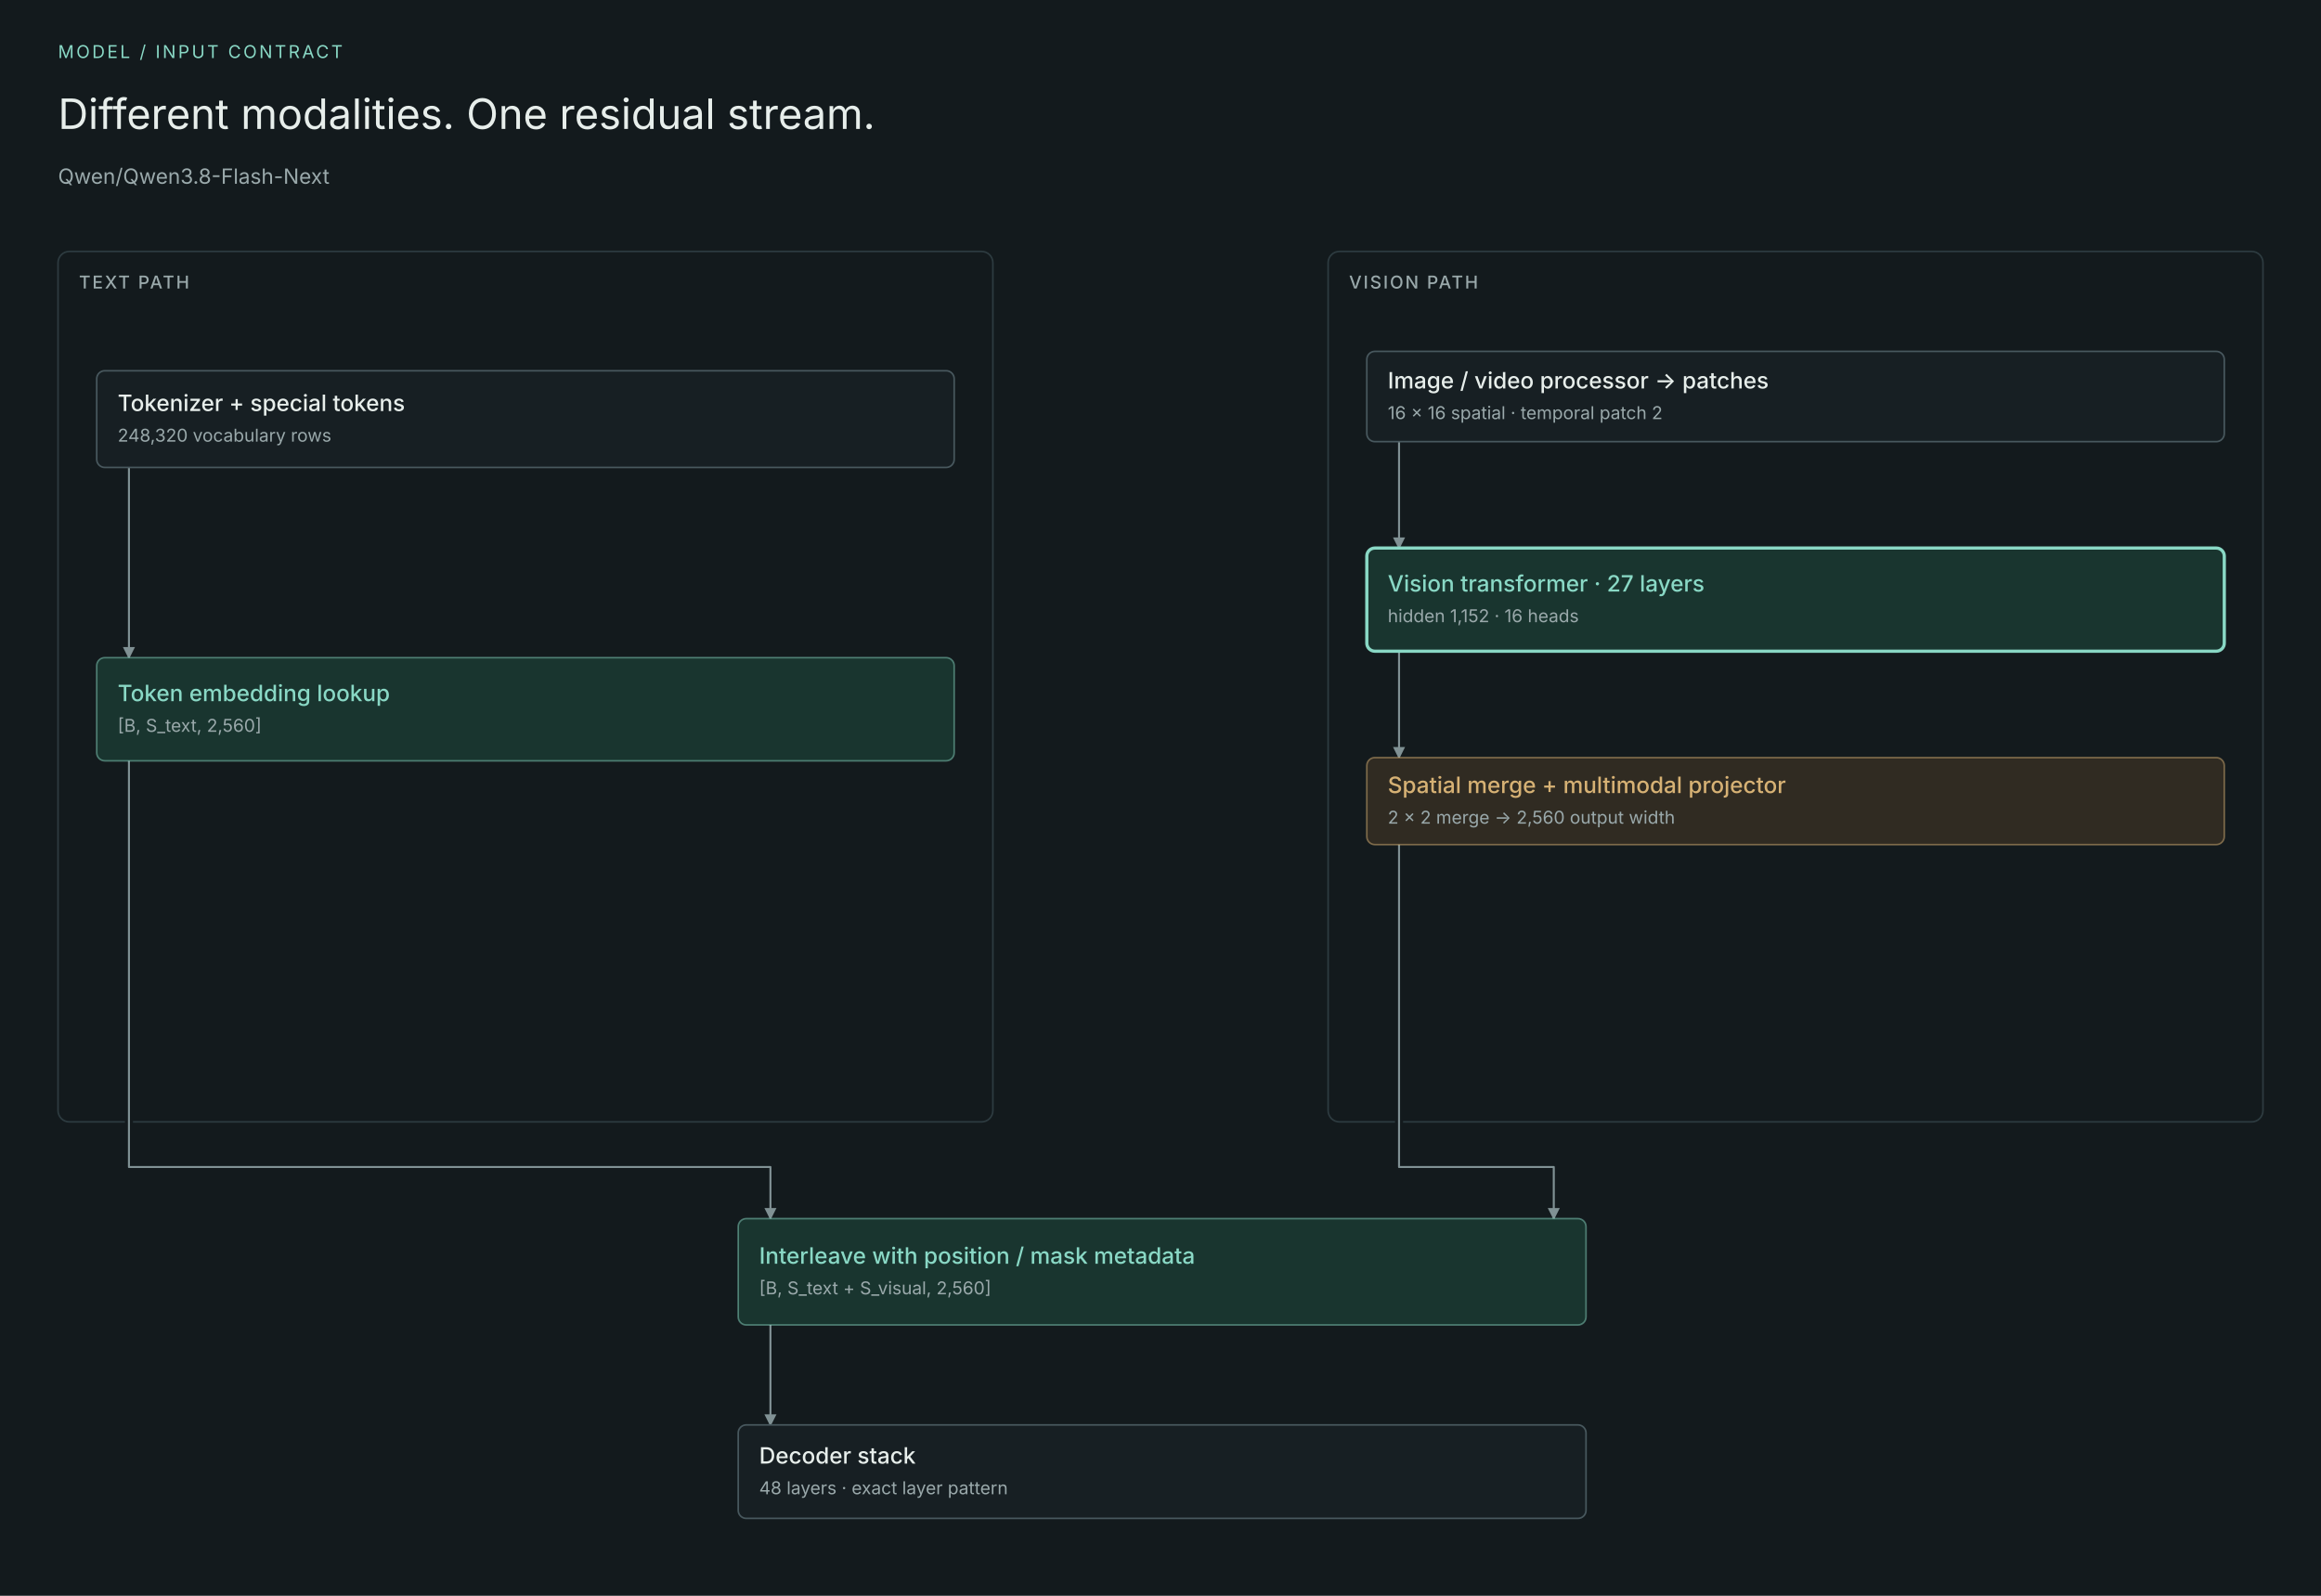
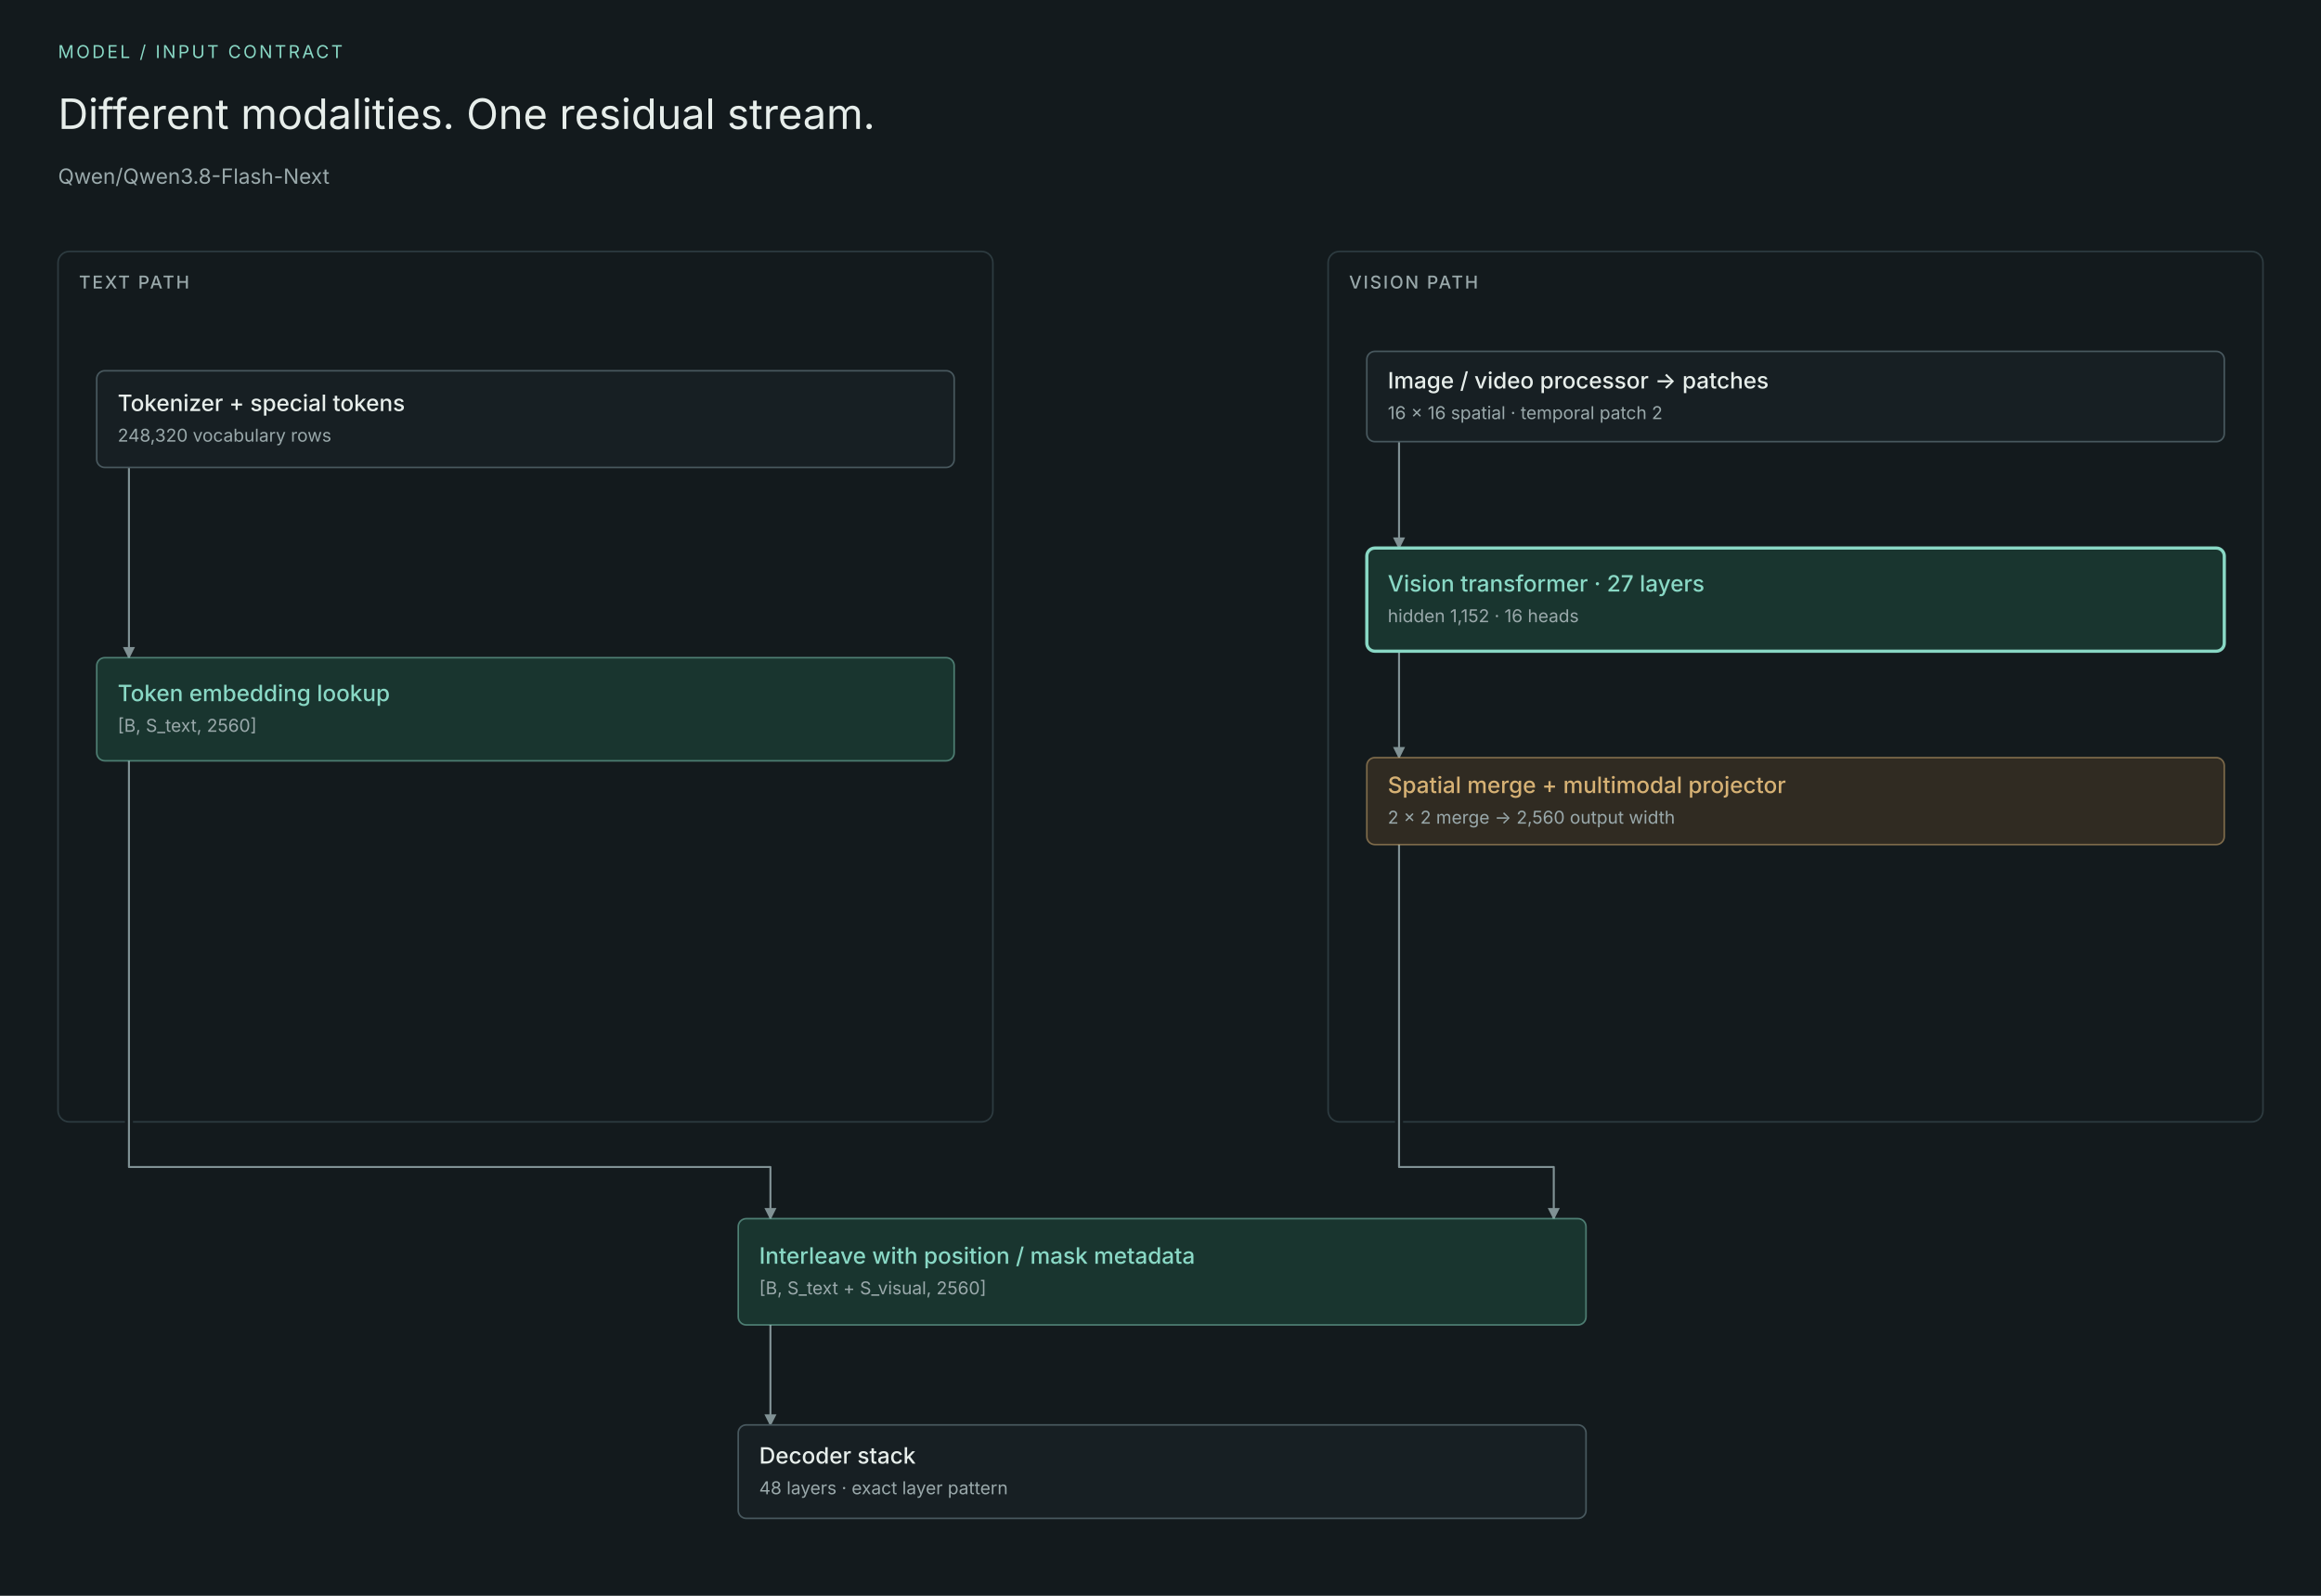
<svg xmlns="http://www.w3.org/2000/svg" class="schematic" id="schematic" viewBox="0 0 1440 990" role="group" aria-label="Qwen3.8 · Flash-Next Architecture schematic" style="fill:rgb(0, 0, 0);fill-opacity:1;stroke:none;stroke-width:1px;stroke-opacity:1;stroke-dasharray:none;stroke-linecap:butt;stroke-linejoin:miter;font-family:Inter, -apple-system, &quot;system-ui&quot;, &quot;Segoe UI&quot;, Arial, sans-serif;font-size:14px;font-weight:400;letter-spacing:normal;text-anchor:start;opacity:1" width="1440" height="990">
  <defs style="fill:rgb(0, 0, 0);fill-opacity:1;stroke:none;stroke-width:1px;stroke-opacity:1;stroke-dasharray:none;stroke-linecap:butt;stroke-linejoin:miter;font-family:Inter, -apple-system, &quot;system-ui&quot;, &quot;Segoe UI&quot;, Arial, sans-serif;font-size:14px;font-weight:400;letter-spacing:normal;text-anchor:start;opacity:1">
    <marker id="arrow-flow" viewBox="0 0 8 8" refX="7" refY="4" markerWidth="6" markerHeight="6" orient="auto-start-reverse" style="fill:rgb(0, 0, 0);fill-opacity:1;stroke:none;stroke-width:1px;stroke-opacity:1;stroke-dasharray:none;stroke-linecap:butt;stroke-linejoin:miter;font-family:Inter, -apple-system, &quot;system-ui&quot;, &quot;Segoe UI&quot;, Arial, sans-serif;font-size:14px;font-weight:400;letter-spacing:normal;text-anchor:start;opacity:1">
      <path d="M 0 0 L 8 4 L 0 8 Z" style="fill:rgb(128, 145, 148);fill-opacity:1;stroke:none;stroke-width:1px;stroke-opacity:1;stroke-dasharray:none;stroke-linecap:butt;stroke-linejoin:miter;font-family:Inter, -apple-system, &quot;system-ui&quot;, &quot;Segoe UI&quot;, Arial, sans-serif;font-size:14px;font-weight:400;letter-spacing:normal;text-anchor:start;opacity:1" />
    </marker>
    <marker id="arrow-state" viewBox="0 0 8 8" refX="7" refY="4" markerWidth="6" markerHeight="6" orient="auto-start-reverse" style="fill:rgb(0, 0, 0);fill-opacity:1;stroke:none;stroke-width:1px;stroke-opacity:1;stroke-dasharray:none;stroke-linecap:butt;stroke-linejoin:miter;font-family:Inter, -apple-system, &quot;system-ui&quot;, &quot;Segoe UI&quot;, Arial, sans-serif;font-size:14px;font-weight:400;letter-spacing:normal;text-anchor:start;opacity:1">
      <path d="M 0 0 L 8 4 L 0 8 Z" style="fill:rgb(214, 177, 116);fill-opacity:1;stroke:none;stroke-width:1px;stroke-opacity:1;stroke-dasharray:none;stroke-linecap:butt;stroke-linejoin:miter;font-family:Inter, -apple-system, &quot;system-ui&quot;, &quot;Segoe UI&quot;, Arial, sans-serif;font-size:14px;font-weight:400;letter-spacing:normal;text-anchor:start;opacity:1" />
    </marker>
    <marker id="arrow-residual" viewBox="0 0 8 8" refX="7" refY="4" markerWidth="6" markerHeight="6" orient="auto-start-reverse" style="fill:rgb(0, 0, 0);fill-opacity:1;stroke:none;stroke-width:1px;stroke-opacity:1;stroke-dasharray:none;stroke-linecap:butt;stroke-linejoin:miter;font-family:Inter, -apple-system, &quot;system-ui&quot;, &quot;Segoe UI&quot;, Arial, sans-serif;font-size:14px;font-weight:400;letter-spacing:normal;text-anchor:start;opacity:1">
      <path d="M 0 0 L 8 4 L 0 8 Z" style="fill:rgb(128, 145, 148);fill-opacity:1;stroke:none;stroke-width:1px;stroke-opacity:1;stroke-dasharray:none;stroke-linecap:butt;stroke-linejoin:miter;font-family:Inter, -apple-system, &quot;system-ui&quot;, &quot;Segoe UI&quot;, Arial, sans-serif;font-size:14px;font-weight:400;letter-spacing:normal;text-anchor:start;opacity:1" />
    </marker>
    <marker id="arrow-comm" viewBox="0 0 8 8" refX="7" refY="4" markerWidth="6" markerHeight="6" orient="auto-start-reverse" style="fill:rgb(0, 0, 0);fill-opacity:1;stroke:none;stroke-width:1px;stroke-opacity:1;stroke-dasharray:none;stroke-linecap:butt;stroke-linejoin:miter;font-family:Inter, -apple-system, &quot;system-ui&quot;, &quot;Segoe UI&quot;, Arial, sans-serif;font-size:14px;font-weight:400;letter-spacing:normal;text-anchor:start;opacity:1">
      <path d="M 0 0 L 8 4 L 0 8 Z" style="fill:rgb(183, 167, 228);fill-opacity:1;stroke:none;stroke-width:1px;stroke-opacity:1;stroke-dasharray:none;stroke-linecap:butt;stroke-linejoin:miter;font-family:Inter, -apple-system, &quot;system-ui&quot;, &quot;Segoe UI&quot;, Arial, sans-serif;font-size:14px;font-weight:400;letter-spacing:normal;text-anchor:start;opacity:1" />
    </marker>
    <marker id="arrow-control" viewBox="0 0 8 8" refX="7" refY="4" markerWidth="6" markerHeight="6" orient="auto-start-reverse" style="fill:rgb(0, 0, 0);fill-opacity:1;stroke:none;stroke-width:1px;stroke-opacity:1;stroke-dasharray:none;stroke-linecap:butt;stroke-linejoin:miter;font-family:Inter, -apple-system, &quot;system-ui&quot;, &quot;Segoe UI&quot;, Arial, sans-serif;font-size:14px;font-weight:400;letter-spacing:normal;text-anchor:start;opacity:1">
      <path d="M 0 0 L 8 4 L 0 8 Z" style="fill:rgb(128, 145, 148);fill-opacity:1;stroke:none;stroke-width:1px;stroke-opacity:1;stroke-dasharray:none;stroke-linecap:butt;stroke-linejoin:miter;font-family:Inter, -apple-system, &quot;system-ui&quot;, &quot;Segoe UI&quot;, Arial, sans-serif;font-size:14px;font-weight:400;letter-spacing:normal;text-anchor:start;opacity:1" />
    </marker>
    <marker id="arrow-delay" viewBox="0 0 8 8" refX="7" refY="4" markerWidth="6" markerHeight="6" orient="auto-start-reverse" style="fill:rgb(0, 0, 0);fill-opacity:1;stroke:none;stroke-width:1px;stroke-opacity:1;stroke-dasharray:none;stroke-linecap:butt;stroke-linejoin:miter;font-family:Inter, -apple-system, &quot;system-ui&quot;, &quot;Segoe UI&quot;, Arial, sans-serif;font-size:14px;font-weight:400;letter-spacing:normal;text-anchor:start;opacity:1">
      <path d="M 0 0 L 8 4 L 0 8 Z" style="fill:rgb(214, 177, 116);fill-opacity:1;stroke:none;stroke-width:1px;stroke-opacity:1;stroke-dasharray:none;stroke-linecap:butt;stroke-linejoin:miter;font-family:Inter, -apple-system, &quot;system-ui&quot;, &quot;Segoe UI&quot;, Arial, sans-serif;font-size:14px;font-weight:400;letter-spacing:normal;text-anchor:start;opacity:1" />
    </marker>
    <marker id="arrow-host" viewBox="0 0 8 8" refX="7" refY="4" markerWidth="6" markerHeight="6" orient="auto-start-reverse" style="fill:rgb(0, 0, 0);fill-opacity:1;stroke:none;stroke-width:1px;stroke-opacity:1;stroke-dasharray:none;stroke-linecap:butt;stroke-linejoin:miter;font-family:Inter, -apple-system, &quot;system-ui&quot;, &quot;Segoe UI&quot;, Arial, sans-serif;font-size:14px;font-weight:400;letter-spacing:normal;text-anchor:start;opacity:1">
      <path d="M 0 0 L 8 4 L 0 8 Z" style="fill:rgb(128, 145, 148);fill-opacity:1;stroke:none;stroke-width:1px;stroke-opacity:1;stroke-dasharray:none;stroke-linecap:butt;stroke-linejoin:miter;font-family:Inter, -apple-system, &quot;system-ui&quot;, &quot;Segoe UI&quot;, Arial, sans-serif;font-size:14px;font-weight:400;letter-spacing:normal;text-anchor:start;opacity:1" />
    </marker>
    <marker id="arrow-nvlink" viewBox="0 0 8 8" refX="7" refY="4" markerWidth="6" markerHeight="6" orient="auto-start-reverse" style="fill:rgb(0, 0, 0);fill-opacity:1;stroke:none;stroke-width:1px;stroke-opacity:1;stroke-dasharray:none;stroke-linecap:butt;stroke-linejoin:miter;font-family:Inter, -apple-system, &quot;system-ui&quot;, &quot;Segoe UI&quot;, Arial, sans-serif;font-size:14px;font-weight:400;letter-spacing:normal;text-anchor:start;opacity:1">
      <path d="M 0 0 L 8 4 L 0 8 Z" style="fill:rgb(128, 145, 148);fill-opacity:1;stroke:none;stroke-width:1px;stroke-opacity:1;stroke-dasharray:none;stroke-linecap:butt;stroke-linejoin:miter;font-family:Inter, -apple-system, &quot;system-ui&quot;, &quot;Segoe UI&quot;, Arial, sans-serif;font-size:14px;font-weight:400;letter-spacing:normal;text-anchor:start;opacity:1" />
    </marker>
    <marker id="arrow-inactive" viewBox="0 0 8 8" refX="7" refY="4" markerWidth="6" markerHeight="6" orient="auto-start-reverse" style="fill:rgb(0, 0, 0);fill-opacity:1;stroke:none;stroke-width:1px;stroke-opacity:1;stroke-dasharray:none;stroke-linecap:butt;stroke-linejoin:miter;font-family:Inter, -apple-system, &quot;system-ui&quot;, &quot;Segoe UI&quot;, Arial, sans-serif;font-size:14px;font-weight:400;letter-spacing:normal;text-anchor:start;opacity:1">
      <path d="M 0 0 L 8 4 L 0 8 Z" style="fill:rgb(128, 145, 148);fill-opacity:1;stroke:none;stroke-width:1px;stroke-opacity:1;stroke-dasharray:none;stroke-linecap:butt;stroke-linejoin:miter;font-family:Inter, -apple-system, &quot;system-ui&quot;, &quot;Segoe UI&quot;, Arial, sans-serif;font-size:14px;font-weight:400;letter-spacing:normal;text-anchor:start;opacity:1" />
    </marker>
  </defs>
  <rect class="canvas-bg" width="1440" height="990" style="fill:rgb(19, 26, 29);fill-opacity:1;stroke:none;stroke-width:1px;stroke-opacity:1;stroke-dasharray:none;stroke-linecap:butt;stroke-linejoin:miter;font-family:Inter, -apple-system, &quot;system-ui&quot;, &quot;Segoe UI&quot;, Arial, sans-serif;font-size:14px;font-weight:400;letter-spacing:normal;text-anchor:start;opacity:1" />
  <g class="diagram-group" data-group="text-input-region" style="fill:rgb(0, 0, 0);fill-opacity:1;stroke:none;stroke-width:1px;stroke-opacity:1;stroke-dasharray:none;stroke-linecap:butt;stroke-linejoin:miter;font-family:Inter, -apple-system, &quot;system-ui&quot;, &quot;Segoe UI&quot;, Arial, sans-serif;font-size:14px;font-weight:400;letter-spacing:normal;text-anchor:start;opacity:1">
    <rect class="group-box" x="36" y="156" width="580" height="540" rx="7" style="fill:none;fill-opacity:1;stroke:rgb(45, 59, 64);stroke-width:1px;stroke-opacity:1;stroke-dasharray:none;stroke-linecap:butt;stroke-linejoin:miter;font-family:Inter, -apple-system, &quot;system-ui&quot;, &quot;Segoe UI&quot;, Arial, sans-serif;font-size:14px;font-weight:400;letter-spacing:normal;text-anchor:start;opacity:1" />
    <text class="group-title" x="49" y="179" style="fill:rgb(154, 169, 171);fill-opacity:1;stroke:none;stroke-width:1px;stroke-opacity:1;stroke-dasharray:none;stroke-linecap:butt;stroke-linejoin:miter;font-family:Inter, -apple-system, &quot;system-ui&quot;, &quot;Segoe UI&quot;, Arial, sans-serif;font-size:11px;font-weight:500;letter-spacing:1.1px;text-anchor:start;opacity:1">TEXT PATH</text>
  </g>
  <g class="diagram-group" data-group="vision-input-region" style="fill:rgb(0, 0, 0);fill-opacity:1;stroke:none;stroke-width:1px;stroke-opacity:1;stroke-dasharray:none;stroke-linecap:butt;stroke-linejoin:miter;font-family:Inter, -apple-system, &quot;system-ui&quot;, &quot;Segoe UI&quot;, Arial, sans-serif;font-size:14px;font-weight:400;letter-spacing:normal;text-anchor:start;opacity:1">
    <rect class="group-box" x="824" y="156" width="580" height="540" rx="7" style="fill:none;fill-opacity:1;stroke:rgb(45, 59, 64);stroke-width:1px;stroke-opacity:1;stroke-dasharray:none;stroke-linecap:butt;stroke-linejoin:miter;font-family:Inter, -apple-system, &quot;system-ui&quot;, &quot;Segoe UI&quot;, Arial, sans-serif;font-size:14px;font-weight:400;letter-spacing:normal;text-anchor:start;opacity:1" />
    <text class="group-title" x="837" y="179" style="fill:rgb(154, 169, 171);fill-opacity:1;stroke:none;stroke-width:1px;stroke-opacity:1;stroke-dasharray:none;stroke-linecap:butt;stroke-linejoin:miter;font-family:Inter, -apple-system, &quot;system-ui&quot;, &quot;Segoe UI&quot;, Arial, sans-serif;font-size:11px;font-weight:500;letter-spacing:1.1px;text-anchor:start;opacity:1">VISION PATH</text>
  </g>
  <g class="edge  " data-edge="wire-0" style="fill:rgb(0, 0, 0);fill-opacity:1;stroke:none;stroke-width:1px;stroke-opacity:1;stroke-dasharray:none;stroke-linecap:butt;stroke-linejoin:miter;font-family:Inter, -apple-system, &quot;system-ui&quot;, &quot;Segoe UI&quot;, Arial, sans-serif;font-size:14px;font-weight:400;letter-spacing:normal;text-anchor:start;opacity:1">
    <path class="wire-halo" d="M80 290 L80 408" style="fill:none;fill-opacity:1;stroke:rgb(19, 26, 29);stroke-width:5px;stroke-opacity:1;stroke-dasharray:none;stroke-linecap:butt;stroke-linejoin:round;font-family:Inter, -apple-system, &quot;system-ui&quot;, &quot;Segoe UI&quot;, Arial, sans-serif;font-size:14px;font-weight:400;letter-spacing:normal;text-anchor:start;opacity:1" />
    <path class="wire flow" d="M80 290 L80 408" marker-end="url(#arrow-flow)" style="fill:none;fill-opacity:1;stroke:rgb(128, 145, 148);stroke-width:1.25px;stroke-opacity:1;stroke-dasharray:none;stroke-linecap:round;stroke-linejoin:round;font-family:Inter, -apple-system, &quot;system-ui&quot;, &quot;Segoe UI&quot;, Arial, sans-serif;font-size:14px;font-weight:400;letter-spacing:normal;text-anchor:start;opacity:1" />
  </g>
  <g class="edge  " data-edge="wire-1" style="fill:rgb(0, 0, 0);fill-opacity:1;stroke:none;stroke-width:1px;stroke-opacity:1;stroke-dasharray:none;stroke-linecap:butt;stroke-linejoin:miter;font-family:Inter, -apple-system, &quot;system-ui&quot;, &quot;Segoe UI&quot;, Arial, sans-serif;font-size:14px;font-weight:400;letter-spacing:normal;text-anchor:start;opacity:1">
    <path class="wire-halo" d="M868 274 L868 340" style="fill:none;fill-opacity:1;stroke:rgb(19, 26, 29);stroke-width:5px;stroke-opacity:1;stroke-dasharray:none;stroke-linecap:butt;stroke-linejoin:round;font-family:Inter, -apple-system, &quot;system-ui&quot;, &quot;Segoe UI&quot;, Arial, sans-serif;font-size:14px;font-weight:400;letter-spacing:normal;text-anchor:start;opacity:1" />
    <path class="wire flow" d="M868 274 L868 340" marker-end="url(#arrow-flow)" style="fill:none;fill-opacity:1;stroke:rgb(128, 145, 148);stroke-width:1.25px;stroke-opacity:1;stroke-dasharray:none;stroke-linecap:round;stroke-linejoin:round;font-family:Inter, -apple-system, &quot;system-ui&quot;, &quot;Segoe UI&quot;, Arial, sans-serif;font-size:14px;font-weight:400;letter-spacing:normal;text-anchor:start;opacity:1" />
  </g>
  <g class="edge  " data-edge="wire-2" style="fill:rgb(0, 0, 0);fill-opacity:1;stroke:none;stroke-width:1px;stroke-opacity:1;stroke-dasharray:none;stroke-linecap:butt;stroke-linejoin:miter;font-family:Inter, -apple-system, &quot;system-ui&quot;, &quot;Segoe UI&quot;, Arial, sans-serif;font-size:14px;font-weight:400;letter-spacing:normal;text-anchor:start;opacity:1">
    <path class="wire-halo" d="M868 404 L868 470" style="fill:none;fill-opacity:1;stroke:rgb(19, 26, 29);stroke-width:5px;stroke-opacity:1;stroke-dasharray:none;stroke-linecap:butt;stroke-linejoin:round;font-family:Inter, -apple-system, &quot;system-ui&quot;, &quot;Segoe UI&quot;, Arial, sans-serif;font-size:14px;font-weight:400;letter-spacing:normal;text-anchor:start;opacity:1" />
    <path class="wire flow" d="M868 404 L868 470" marker-end="url(#arrow-flow)" style="fill:none;fill-opacity:1;stroke:rgb(128, 145, 148);stroke-width:1.25px;stroke-opacity:1;stroke-dasharray:none;stroke-linecap:round;stroke-linejoin:round;font-family:Inter, -apple-system, &quot;system-ui&quot;, &quot;Segoe UI&quot;, Arial, sans-serif;font-size:14px;font-weight:400;letter-spacing:normal;text-anchor:start;opacity:1" />
  </g>
  <g class="edge  " data-edge="wire-3" style="fill:rgb(0, 0, 0);fill-opacity:1;stroke:none;stroke-width:1px;stroke-opacity:1;stroke-dasharray:none;stroke-linecap:butt;stroke-linejoin:miter;font-family:Inter, -apple-system, &quot;system-ui&quot;, &quot;Segoe UI&quot;, Arial, sans-serif;font-size:14px;font-weight:400;letter-spacing:normal;text-anchor:start;opacity:1">
    <path class="wire-halo" d="M80 472 L80 724 L478 724 L478 756" style="fill:none;fill-opacity:1;stroke:rgb(19, 26, 29);stroke-width:5px;stroke-opacity:1;stroke-dasharray:none;stroke-linecap:butt;stroke-linejoin:round;font-family:Inter, -apple-system, &quot;system-ui&quot;, &quot;Segoe UI&quot;, Arial, sans-serif;font-size:14px;font-weight:400;letter-spacing:normal;text-anchor:start;opacity:1" />
    <path class="wire flow" d="M80 472 L80 724 L478 724 L478 756" marker-end="url(#arrow-flow)" style="fill:none;fill-opacity:1;stroke:rgb(128, 145, 148);stroke-width:1.25px;stroke-opacity:1;stroke-dasharray:none;stroke-linecap:round;stroke-linejoin:round;font-family:Inter, -apple-system, &quot;system-ui&quot;, &quot;Segoe UI&quot;, Arial, sans-serif;font-size:14px;font-weight:400;letter-spacing:normal;text-anchor:start;opacity:1" />
  </g>
  <g class="edge  " data-edge="wire-4" style="fill:rgb(0, 0, 0);fill-opacity:1;stroke:none;stroke-width:1px;stroke-opacity:1;stroke-dasharray:none;stroke-linecap:butt;stroke-linejoin:miter;font-family:Inter, -apple-system, &quot;system-ui&quot;, &quot;Segoe UI&quot;, Arial, sans-serif;font-size:14px;font-weight:400;letter-spacing:normal;text-anchor:start;opacity:1">
    <path class="wire-halo" d="M868 524 L868 724 L964 724 L964 756" style="fill:none;fill-opacity:1;stroke:rgb(19, 26, 29);stroke-width:5px;stroke-opacity:1;stroke-dasharray:none;stroke-linecap:butt;stroke-linejoin:round;font-family:Inter, -apple-system, &quot;system-ui&quot;, &quot;Segoe UI&quot;, Arial, sans-serif;font-size:14px;font-weight:400;letter-spacing:normal;text-anchor:start;opacity:1" />
    <path class="wire flow" d="M868 524 L868 724 L964 724 L964 756" marker-end="url(#arrow-flow)" style="fill:none;fill-opacity:1;stroke:rgb(128, 145, 148);stroke-width:1.25px;stroke-opacity:1;stroke-dasharray:none;stroke-linecap:round;stroke-linejoin:round;font-family:Inter, -apple-system, &quot;system-ui&quot;, &quot;Segoe UI&quot;, Arial, sans-serif;font-size:14px;font-weight:400;letter-spacing:normal;text-anchor:start;opacity:1" />
  </g>
  <g class="edge  " data-edge="wire-5" style="fill:rgb(0, 0, 0);fill-opacity:1;stroke:none;stroke-width:1px;stroke-opacity:1;stroke-dasharray:none;stroke-linecap:butt;stroke-linejoin:miter;font-family:Inter, -apple-system, &quot;system-ui&quot;, &quot;Segoe UI&quot;, Arial, sans-serif;font-size:14px;font-weight:400;letter-spacing:normal;text-anchor:start;opacity:1">
    <path class="wire-halo" d="M478 822 L478 884" style="fill:none;fill-opacity:1;stroke:rgb(19, 26, 29);stroke-width:5px;stroke-opacity:1;stroke-dasharray:none;stroke-linecap:butt;stroke-linejoin:round;font-family:Inter, -apple-system, &quot;system-ui&quot;, &quot;Segoe UI&quot;, Arial, sans-serif;font-size:14px;font-weight:400;letter-spacing:normal;text-anchor:start;opacity:1" />
    <path class="wire flow" d="M478 822 L478 884" marker-end="url(#arrow-flow)" style="fill:none;fill-opacity:1;stroke:rgb(128, 145, 148);stroke-width:1.25px;stroke-opacity:1;stroke-dasharray:none;stroke-linecap:round;stroke-linejoin:round;font-family:Inter, -apple-system, &quot;system-ui&quot;, &quot;Segoe UI&quot;, Arial, sans-serif;font-size:14px;font-weight:400;letter-spacing:normal;text-anchor:start;opacity:1" />
  </g>
  <g class="node op neutral    " data-node="tokenizer" role="button" aria-label="Tokenizer + special tokens — 248,320 vocabulary rows" style="fill:rgb(0, 0, 0);fill-opacity:1;stroke:none;stroke-width:1px;stroke-opacity:1;stroke-dasharray:none;stroke-linecap:butt;stroke-linejoin:miter;font-family:Inter, -apple-system, &quot;system-ui&quot;, &quot;Segoe UI&quot;, Arial, sans-serif;font-size:14px;font-weight:400;letter-spacing:normal;text-anchor:start;opacity:1">
    <rect class="node-box" x="60" y="230" width="532" height="60" rx="5" style="fill:rgb(23, 31, 35);fill-opacity:1;stroke:rgb(72, 88, 94);stroke-width:1px;stroke-opacity:1;stroke-dasharray:none;stroke-linecap:butt;stroke-linejoin:miter;font-family:Inter, -apple-system, &quot;system-ui&quot;, &quot;Segoe UI&quot;, Arial, sans-serif;font-size:14px;font-weight:400;letter-spacing:normal;text-anchor:start;opacity:1" />
    <text class="node-title" x="73" y="255" style="fill:rgb(231, 238, 235);fill-opacity:1;stroke:none;stroke-width:1px;stroke-opacity:1;stroke-dasharray:none;stroke-linecap:butt;stroke-linejoin:miter;font-family:Inter, -apple-system, &quot;system-ui&quot;, &quot;Segoe UI&quot;, Arial, sans-serif;font-size:14px;font-weight:550;letter-spacing:normal;text-anchor:start;opacity:1">Tokenizer + special tokens</text>
    <text class="node-sub" x="73" y="274" style="fill:rgb(154, 169, 171);fill-opacity:1;stroke:none;stroke-width:1px;stroke-opacity:1;stroke-dasharray:none;stroke-linecap:butt;stroke-linejoin:miter;font-family:Inter, -apple-system, &quot;system-ui&quot;, &quot;Segoe UI&quot;, Arial, sans-serif;font-size:11px;font-weight:400;letter-spacing:normal;text-anchor:start;opacity:1">248,320 vocabulary rows</text>
  </g>
-   <g class="node op compute    " data-node="text-embeddings" role="button" aria-label="Token embedding lookup — [B, S_text, 2,560]" style="fill:rgb(0, 0, 0);fill-opacity:1;stroke:none;stroke-width:1px;stroke-opacity:1;stroke-dasharray:none;stroke-linecap:butt;stroke-linejoin:miter;font-family:Inter, -apple-system, &quot;system-ui&quot;, &quot;Segoe UI&quot;, Arial, sans-serif;font-size:14px;font-weight:400;letter-spacing:normal;text-anchor:start;opacity:1">
+   <g class="node op compute    " data-node="text-embeddings" role="button" aria-label="Token embedding lookup — [B, S_text, 2560]" style="fill:rgb(0, 0, 0);fill-opacity:1;stroke:none;stroke-width:1px;stroke-opacity:1;stroke-dasharray:none;stroke-linecap:butt;stroke-linejoin:miter;font-family:Inter, -apple-system, &quot;system-ui&quot;, &quot;Segoe UI&quot;, Arial, sans-serif;font-size:14px;font-weight:400;letter-spacing:normal;text-anchor:start;opacity:1">
    <rect class="node-box" x="60" y="408" width="532" height="64" rx="5" style="fill:rgb(25, 53, 47);fill-opacity:1;stroke:rgb(137, 216, 197);stroke-width:1px;stroke-opacity:0.48;stroke-dasharray:none;stroke-linecap:butt;stroke-linejoin:miter;font-family:Inter, -apple-system, &quot;system-ui&quot;, &quot;Segoe UI&quot;, Arial, sans-serif;font-size:14px;font-weight:400;letter-spacing:normal;text-anchor:start;opacity:1" />
    <text class="node-title" x="73" y="435" style="fill:rgb(137, 216, 197);fill-opacity:1;stroke:none;stroke-width:1px;stroke-opacity:1;stroke-dasharray:none;stroke-linecap:butt;stroke-linejoin:miter;font-family:Inter, -apple-system, &quot;system-ui&quot;, &quot;Segoe UI&quot;, Arial, sans-serif;font-size:14px;font-weight:550;letter-spacing:normal;text-anchor:start;opacity:1">Token embedding lookup</text>
-     <text class="node-sub" x="73" y="454" style="fill:rgb(154, 169, 171);fill-opacity:1;stroke:none;stroke-width:1px;stroke-opacity:1;stroke-dasharray:none;stroke-linecap:butt;stroke-linejoin:miter;font-family:Inter, -apple-system, &quot;system-ui&quot;, &quot;Segoe UI&quot;, Arial, sans-serif;font-size:11px;font-weight:400;letter-spacing:normal;text-anchor:start;opacity:1">[B, S_text, 2,560]</text>
+     <text class="node-sub" x="73" y="454" style="fill:rgb(154, 169, 171);fill-opacity:1;stroke:none;stroke-width:1px;stroke-opacity:1;stroke-dasharray:none;stroke-linecap:butt;stroke-linejoin:miter;font-family:Inter, -apple-system, &quot;system-ui&quot;, &quot;Segoe UI&quot;, Arial, sans-serif;font-size:11px;font-weight:400;letter-spacing:normal;text-anchor:start;opacity:1">[B, S_text, 2560]</text>
  </g>
  <g class="node op neutral    " data-node="patches" role="button" aria-label="Image / video processor → patches — 16 × 16 spatial · temporal patch 2" style="fill:rgb(0, 0, 0);fill-opacity:1;stroke:none;stroke-width:1px;stroke-opacity:1;stroke-dasharray:none;stroke-linecap:butt;stroke-linejoin:miter;font-family:Inter, -apple-system, &quot;system-ui&quot;, &quot;Segoe UI&quot;, Arial, sans-serif;font-size:14px;font-weight:400;letter-spacing:normal;text-anchor:start;opacity:1">
    <rect class="node-box" x="848" y="218" width="532" height="56" rx="5" style="fill:rgb(23, 31, 35);fill-opacity:1;stroke:rgb(72, 88, 94);stroke-width:1px;stroke-opacity:1;stroke-dasharray:none;stroke-linecap:butt;stroke-linejoin:miter;font-family:Inter, -apple-system, &quot;system-ui&quot;, &quot;Segoe UI&quot;, Arial, sans-serif;font-size:14px;font-weight:400;letter-spacing:normal;text-anchor:start;opacity:1" />
    <text class="node-title" x="861" y="241" style="fill:rgb(231, 238, 235);fill-opacity:1;stroke:none;stroke-width:1px;stroke-opacity:1;stroke-dasharray:none;stroke-linecap:butt;stroke-linejoin:miter;font-family:Inter, -apple-system, &quot;system-ui&quot;, &quot;Segoe UI&quot;, Arial, sans-serif;font-size:14px;font-weight:550;letter-spacing:normal;text-anchor:start;opacity:1">Image / video processor → patches</text>
    <text class="node-sub" x="861" y="260" style="fill:rgb(154, 169, 171);fill-opacity:1;stroke:none;stroke-width:1px;stroke-opacity:1;stroke-dasharray:none;stroke-linecap:butt;stroke-linejoin:miter;font-family:Inter, -apple-system, &quot;system-ui&quot;, &quot;Segoe UI&quot;, Arial, sans-serif;font-size:11px;font-weight:400;letter-spacing:normal;text-anchor:start;opacity:1">16 × 16 spatial · temporal patch 2</text>
  </g>
  <g class="node op compute   selected " data-node="vision-tower" role="button" aria-label="Vision transformer · 27 layers — hidden 1,152 · 16 heads" style="fill:rgb(0, 0, 0);fill-opacity:1;stroke:none;stroke-width:1px;stroke-opacity:1;stroke-dasharray:none;stroke-linecap:butt;stroke-linejoin:miter;font-family:Inter, -apple-system, &quot;system-ui&quot;, &quot;Segoe UI&quot;, Arial, sans-serif;font-size:14px;font-weight:400;letter-spacing:normal;text-anchor:start;opacity:1">
    <rect class="node-box" x="848" y="340" width="532" height="64" rx="5" style="fill:rgb(25, 53, 47);fill-opacity:1;stroke:rgb(137, 216, 197);stroke-width:2px;stroke-opacity:1;stroke-dasharray:none;stroke-linecap:butt;stroke-linejoin:miter;font-family:Inter, -apple-system, &quot;system-ui&quot;, &quot;Segoe UI&quot;, Arial, sans-serif;font-size:14px;font-weight:400;letter-spacing:normal;text-anchor:start;opacity:1" />
    <text class="node-title" x="861" y="367" style="fill:rgb(137, 216, 197);fill-opacity:1;stroke:none;stroke-width:1px;stroke-opacity:1;stroke-dasharray:none;stroke-linecap:butt;stroke-linejoin:miter;font-family:Inter, -apple-system, &quot;system-ui&quot;, &quot;Segoe UI&quot;, Arial, sans-serif;font-size:14px;font-weight:550;letter-spacing:normal;text-anchor:start;opacity:1">Vision transformer · 27 layers</text>
    <text class="node-sub" x="861" y="386" style="fill:rgb(154, 169, 171);fill-opacity:1;stroke:none;stroke-width:1px;stroke-opacity:1;stroke-dasharray:none;stroke-linecap:butt;stroke-linejoin:miter;font-family:Inter, -apple-system, &quot;system-ui&quot;, &quot;Segoe UI&quot;, Arial, sans-serif;font-size:11px;font-weight:400;letter-spacing:normal;text-anchor:start;opacity:1">hidden 1,152 · 16 heads</text>
  </g>
  <g class="node op state    " data-node="vision-merge" role="button" aria-label="Spatial merge + multimodal projector — 2 × 2 merge → 2,560 output width" style="fill:rgb(0, 0, 0);fill-opacity:1;stroke:none;stroke-width:1px;stroke-opacity:1;stroke-dasharray:none;stroke-linecap:butt;stroke-linejoin:miter;font-family:Inter, -apple-system, &quot;system-ui&quot;, &quot;Segoe UI&quot;, Arial, sans-serif;font-size:14px;font-weight:400;letter-spacing:normal;text-anchor:start;opacity:1">
    <rect class="node-box" x="848" y="470" width="532" height="54" rx="5" style="fill:rgb(48, 43, 34);fill-opacity:1;stroke:rgb(214, 177, 116);stroke-width:1px;stroke-opacity:0.5;stroke-dasharray:none;stroke-linecap:butt;stroke-linejoin:miter;font-family:Inter, -apple-system, &quot;system-ui&quot;, &quot;Segoe UI&quot;, Arial, sans-serif;font-size:14px;font-weight:400;letter-spacing:normal;text-anchor:start;opacity:1" />
    <text class="node-title" x="861" y="492" style="fill:rgb(214, 177, 116);fill-opacity:1;stroke:none;stroke-width:1px;stroke-opacity:1;stroke-dasharray:none;stroke-linecap:butt;stroke-linejoin:miter;font-family:Inter, -apple-system, &quot;system-ui&quot;, &quot;Segoe UI&quot;, Arial, sans-serif;font-size:14px;font-weight:550;letter-spacing:normal;text-anchor:start;opacity:1">Spatial merge + multimodal projector</text>
    <text class="node-sub" x="861" y="511" style="fill:rgb(154, 169, 171);fill-opacity:1;stroke:none;stroke-width:1px;stroke-opacity:1;stroke-dasharray:none;stroke-linecap:butt;stroke-linejoin:miter;font-family:Inter, -apple-system, &quot;system-ui&quot;, &quot;Segoe UI&quot;, Arial, sans-serif;font-size:11px;font-weight:400;letter-spacing:normal;text-anchor:start;opacity:1">2 × 2 merge → 2,560 output width</text>
  </g>
-   <g class="node op compute    " data-node="interleave" role="button" aria-label="Interleave with position / mask metadata — [B, S_text + S_visual, 2,560]" style="fill:rgb(0, 0, 0);fill-opacity:1;stroke:none;stroke-width:1px;stroke-opacity:1;stroke-dasharray:none;stroke-linecap:butt;stroke-linejoin:miter;font-family:Inter, -apple-system, &quot;system-ui&quot;, &quot;Segoe UI&quot;, Arial, sans-serif;font-size:14px;font-weight:400;letter-spacing:normal;text-anchor:start;opacity:1">
+   <g class="node op compute    " data-node="interleave" role="button" aria-label="Interleave with position / mask metadata — [B, S_text + S_visual, 2560]" style="fill:rgb(0, 0, 0);fill-opacity:1;stroke:none;stroke-width:1px;stroke-opacity:1;stroke-dasharray:none;stroke-linecap:butt;stroke-linejoin:miter;font-family:Inter, -apple-system, &quot;system-ui&quot;, &quot;Segoe UI&quot;, Arial, sans-serif;font-size:14px;font-weight:400;letter-spacing:normal;text-anchor:start;opacity:1">
    <rect class="node-box" x="458" y="756" width="526" height="66" rx="5" style="fill:rgb(25, 53, 47);fill-opacity:1;stroke:rgb(137, 216, 197);stroke-width:1px;stroke-opacity:0.48;stroke-dasharray:none;stroke-linecap:butt;stroke-linejoin:miter;font-family:Inter, -apple-system, &quot;system-ui&quot;, &quot;Segoe UI&quot;, Arial, sans-serif;font-size:14px;font-weight:400;letter-spacing:normal;text-anchor:start;opacity:1" />
    <text class="node-title" x="471" y="784" style="fill:rgb(137, 216, 197);fill-opacity:1;stroke:none;stroke-width:1px;stroke-opacity:1;stroke-dasharray:none;stroke-linecap:butt;stroke-linejoin:miter;font-family:Inter, -apple-system, &quot;system-ui&quot;, &quot;Segoe UI&quot;, Arial, sans-serif;font-size:14px;font-weight:550;letter-spacing:normal;text-anchor:start;opacity:1">Interleave with position / mask metadata</text>
-     <text class="node-sub" x="471" y="803" style="fill:rgb(154, 169, 171);fill-opacity:1;stroke:none;stroke-width:1px;stroke-opacity:1;stroke-dasharray:none;stroke-linecap:butt;stroke-linejoin:miter;font-family:Inter, -apple-system, &quot;system-ui&quot;, &quot;Segoe UI&quot;, Arial, sans-serif;font-size:11px;font-weight:400;letter-spacing:normal;text-anchor:start;opacity:1">[B, S_text + S_visual, 2,560]</text>
+     <text class="node-sub" x="471" y="803" style="fill:rgb(154, 169, 171);fill-opacity:1;stroke:none;stroke-width:1px;stroke-opacity:1;stroke-dasharray:none;stroke-linecap:butt;stroke-linejoin:miter;font-family:Inter, -apple-system, &quot;system-ui&quot;, &quot;Segoe UI&quot;, Arial, sans-serif;font-size:11px;font-weight:400;letter-spacing:normal;text-anchor:start;opacity:1">[B, S_text + S_visual, 2560]</text>
  </g>
  <g class="node op neutral    " data-node="decoder-entry" role="button" aria-label="Decoder stack — 48 layers · exact layer pattern" style="fill:rgb(0, 0, 0);fill-opacity:1;stroke:none;stroke-width:1px;stroke-opacity:1;stroke-dasharray:none;stroke-linecap:butt;stroke-linejoin:miter;font-family:Inter, -apple-system, &quot;system-ui&quot;, &quot;Segoe UI&quot;, Arial, sans-serif;font-size:14px;font-weight:400;letter-spacing:normal;text-anchor:start;opacity:1">
    <rect class="node-box" x="458" y="884" width="526" height="58" rx="5" style="fill:rgb(23, 31, 35);fill-opacity:1;stroke:rgb(72, 88, 94);stroke-width:1px;stroke-opacity:1;stroke-dasharray:none;stroke-linecap:butt;stroke-linejoin:miter;font-family:Inter, -apple-system, &quot;system-ui&quot;, &quot;Segoe UI&quot;, Arial, sans-serif;font-size:14px;font-weight:400;letter-spacing:normal;text-anchor:start;opacity:1" />
    <text class="node-title" x="471" y="908" style="fill:rgb(231, 238, 235);fill-opacity:1;stroke:none;stroke-width:1px;stroke-opacity:1;stroke-dasharray:none;stroke-linecap:butt;stroke-linejoin:miter;font-family:Inter, -apple-system, &quot;system-ui&quot;, &quot;Segoe UI&quot;, Arial, sans-serif;font-size:14px;font-weight:550;letter-spacing:normal;text-anchor:start;opacity:1">Decoder stack</text>
    <text class="node-sub" x="471" y="927" style="fill:rgb(154, 169, 171);fill-opacity:1;stroke:none;stroke-width:1px;stroke-opacity:1;stroke-dasharray:none;stroke-linecap:butt;stroke-linejoin:miter;font-family:Inter, -apple-system, &quot;system-ui&quot;, &quot;Segoe UI&quot;, Arial, sans-serif;font-size:11px;font-weight:400;letter-spacing:normal;text-anchor:start;opacity:1">48 layers · exact layer pattern</text>
  </g>
  <text class="label compute" data-label="label-0" x="36" y="36" style="fill:rgb(137, 216, 197);fill-opacity:1;stroke:none;stroke-width:1px;stroke-opacity:1;stroke-dasharray:none;stroke-linecap:butt;stroke-linejoin:miter;font-family:Inter, -apple-system, &quot;system-ui&quot;, &quot;Segoe UI&quot;, Arial, sans-serif;font-size:11px;font-weight:400;letter-spacing:1.4px;text-anchor:start;opacity:1">MODEL / INPUT CONTRACT</text>
  <text class="label text" data-label="label-1" x="36" y="80" style="fill:rgb(231, 238, 235);fill-opacity:1;stroke:none;stroke-width:1px;stroke-opacity:1;stroke-dasharray:none;stroke-linecap:butt;stroke-linejoin:miter;font-family:Inter, -apple-system, &quot;system-ui&quot;, &quot;Segoe UI&quot;, Arial, sans-serif;font-size:26px;font-weight:400;letter-spacing:normal;text-anchor:start;opacity:1">Different modalities. One residual stream.</text>
  <text class="label muted" data-label="label-2" x="36" y="114" style="fill:rgb(154, 169, 171);fill-opacity:1;stroke:none;stroke-width:1px;stroke-opacity:1;stroke-dasharray:none;stroke-linecap:butt;stroke-linejoin:miter;font-family:Inter, -apple-system, &quot;system-ui&quot;, &quot;Segoe UI&quot;, Arial, sans-serif;font-size:13px;font-weight:400;letter-spacing:normal;text-anchor:start;opacity:1">Qwen/Qwen3.8-Flash-Next</text>
</svg>
